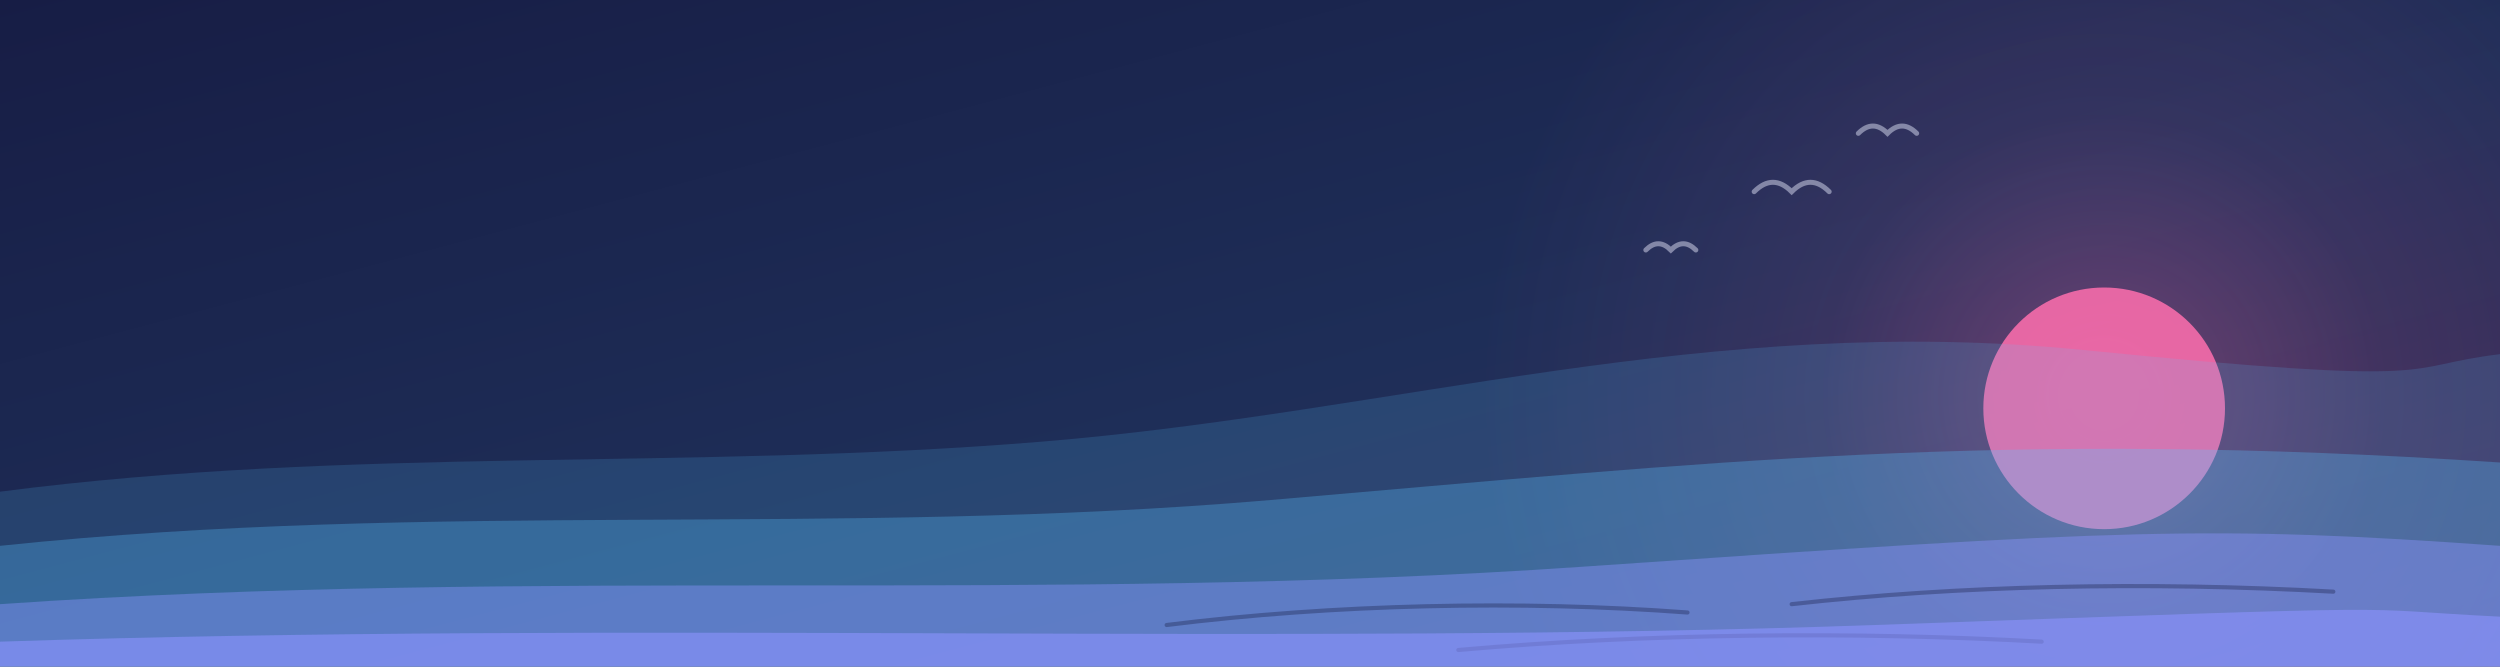
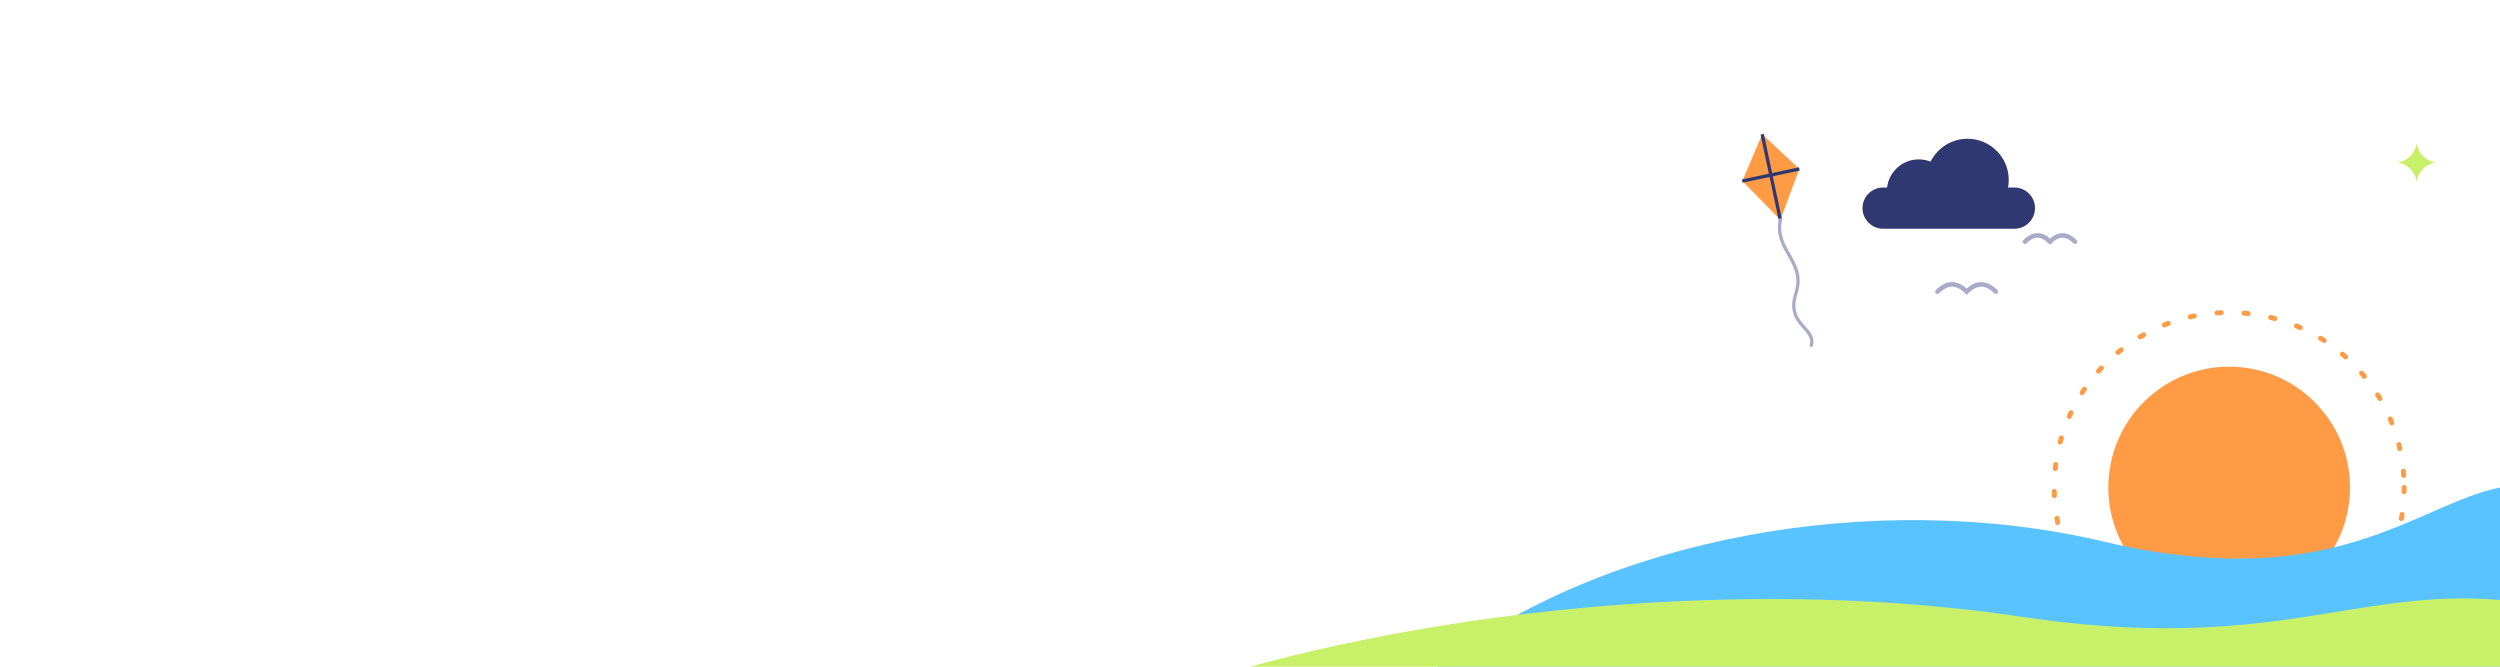
<svg xmlns="http://www.w3.org/2000/svg" viewBox="0 0 1200 320" width="1200" height="320" preserveAspectRatio="xMaxYMax slice" aria-hidden="true">
-   <defs>
-     <linearGradient id="gs-morning-dark-sky" x1="0" y1="0" x2="1" y2="1">
-       <stop offset="0" stop-color="#171D45" />
-       <stop offset="0.55" stop-color="#1e2e58" />
-       <stop offset="1" stop-color="#3c2a56" />
-     </linearGradient>
-     <radialGradient id="gs-morning-dark-glow" cx="1010" cy="190" r="300" gradientUnits="userSpaceOnUse">
-       <stop offset="0" stop-color="#FF6FAE" stop-opacity="0.32" />
-       <stop offset="0.45" stop-color="#FF6FAE" stop-opacity="0.1" />
-       <stop offset="1" stop-color="#FF6FAE" stop-opacity="0" />
-     </radialGradient>
-   </defs>
-   <rect width="1200" height="320" fill="url(#gs-morning-dark-sky)" />
-   <rect width="1200" height="320" fill="url(#gs-morning-dark-glow)" />
-   <circle cx="1010" cy="196" r="58" fill="#FF6FAE" opacity=".85" />
-   <g fill="none" stroke="#A9ACC8" stroke-width="2.4" stroke-linecap="round" opacity="0.7">
-     <path d="M842 92q9-9 18 0q9-9 18 0" />
-     <path d="M892 64q7-7 14 0q7-7 14 0" />
-     <path d="M790 120q6-6 12 0q6-6 12 0" />
+   <g transform="translate(600 20)">
+     <circle cx="470" cy="214" r="84" fill="none" stroke="#FF9B45" stroke-width="2.4" stroke-dasharray="2 11" stroke-linecap="round" />
+     <circle cx="470" cy="214" r="58" fill="#FF9B45" />
+     <g transform="translate(330 70) scale(0.9)" fill="#2F3870">
+       <rect x="-40" y="0" width="92" height="22" rx="11" />
+       <circle cx="-10" cy="2" r="17" />
+       <circle cx="16" cy="-4" r="22" />
+     </g>
+     <g fill="none" stroke="#A9ACC8" stroke-width="2.2" stroke-linecap="round">
+       <path d="M330 120q7-7 14 0q7-7 14 0" />
+       <path d="M372 96q6-6 12 0q6-6 12 0" />
+     </g>
+     <g transform="translate(250 64) rotate(-12)">
+       <path d="M0 -20L14 0L0 22L-14 0Z" fill="#FF9B45" />
+       <path d="M0 -20V22M-14 0H14" fill="none" stroke="#2F3870" stroke-width="1.6" />
+       <path d="M0 22c-6 14 8 22 0 36s6 18 2 26" fill="none" stroke="#A9ACC8" stroke-width="1.6" stroke-linecap="round" />
+     </g>
+     <path d="M90 300C170 238 300 214 410 240S560 222 600 214V300Z" fill="#59C3FF" />
+     <path d="M0 300C110 270 250 258 370 276S530 262 600 268V300Z" fill="#C8F169" />
+     <path transform="translate(560 58)" d="M0 -9Q1.62 -1.62 9 0Q1.62 1.62 0 9Q-1.62 1.62 -9 0Q-1.62 -1.62 0 -9Z" fill="#C8F169" />
  </g>
-   <path d="M0 236C170 214 330 226 500 212S820 150 1000 168 1150 176 1200 170V320H0Z" fill="#59C3FF" opacity="0.16" />
-   <path d="M0 262C210 240 400 258 610 240S960 206 1200 222V320H0Z" fill="#59C3FF" opacity="0.3" />
-   <path d="M0 290C260 272 500 290 760 272S1060 252 1200 262V320H0Z" fill="#8C93FF" opacity="0.42" />
-   <g fill="none" stroke="#171D45" stroke-width="2" stroke-linecap="round" opacity="0.35">
-     <path d="M560 300c80-10 170-12 250-6" />
-     <path d="M860 290c80-9 170-11 260-6" />
-     <path d="M700 312c90-8 190-9 280-4" />
-   </g>
-   <path d="M0 308C300 298 620 310 900 300S1120 292 1200 296V320H0Z" fill="#8C93FF" opacity="0.6" />
</svg>
